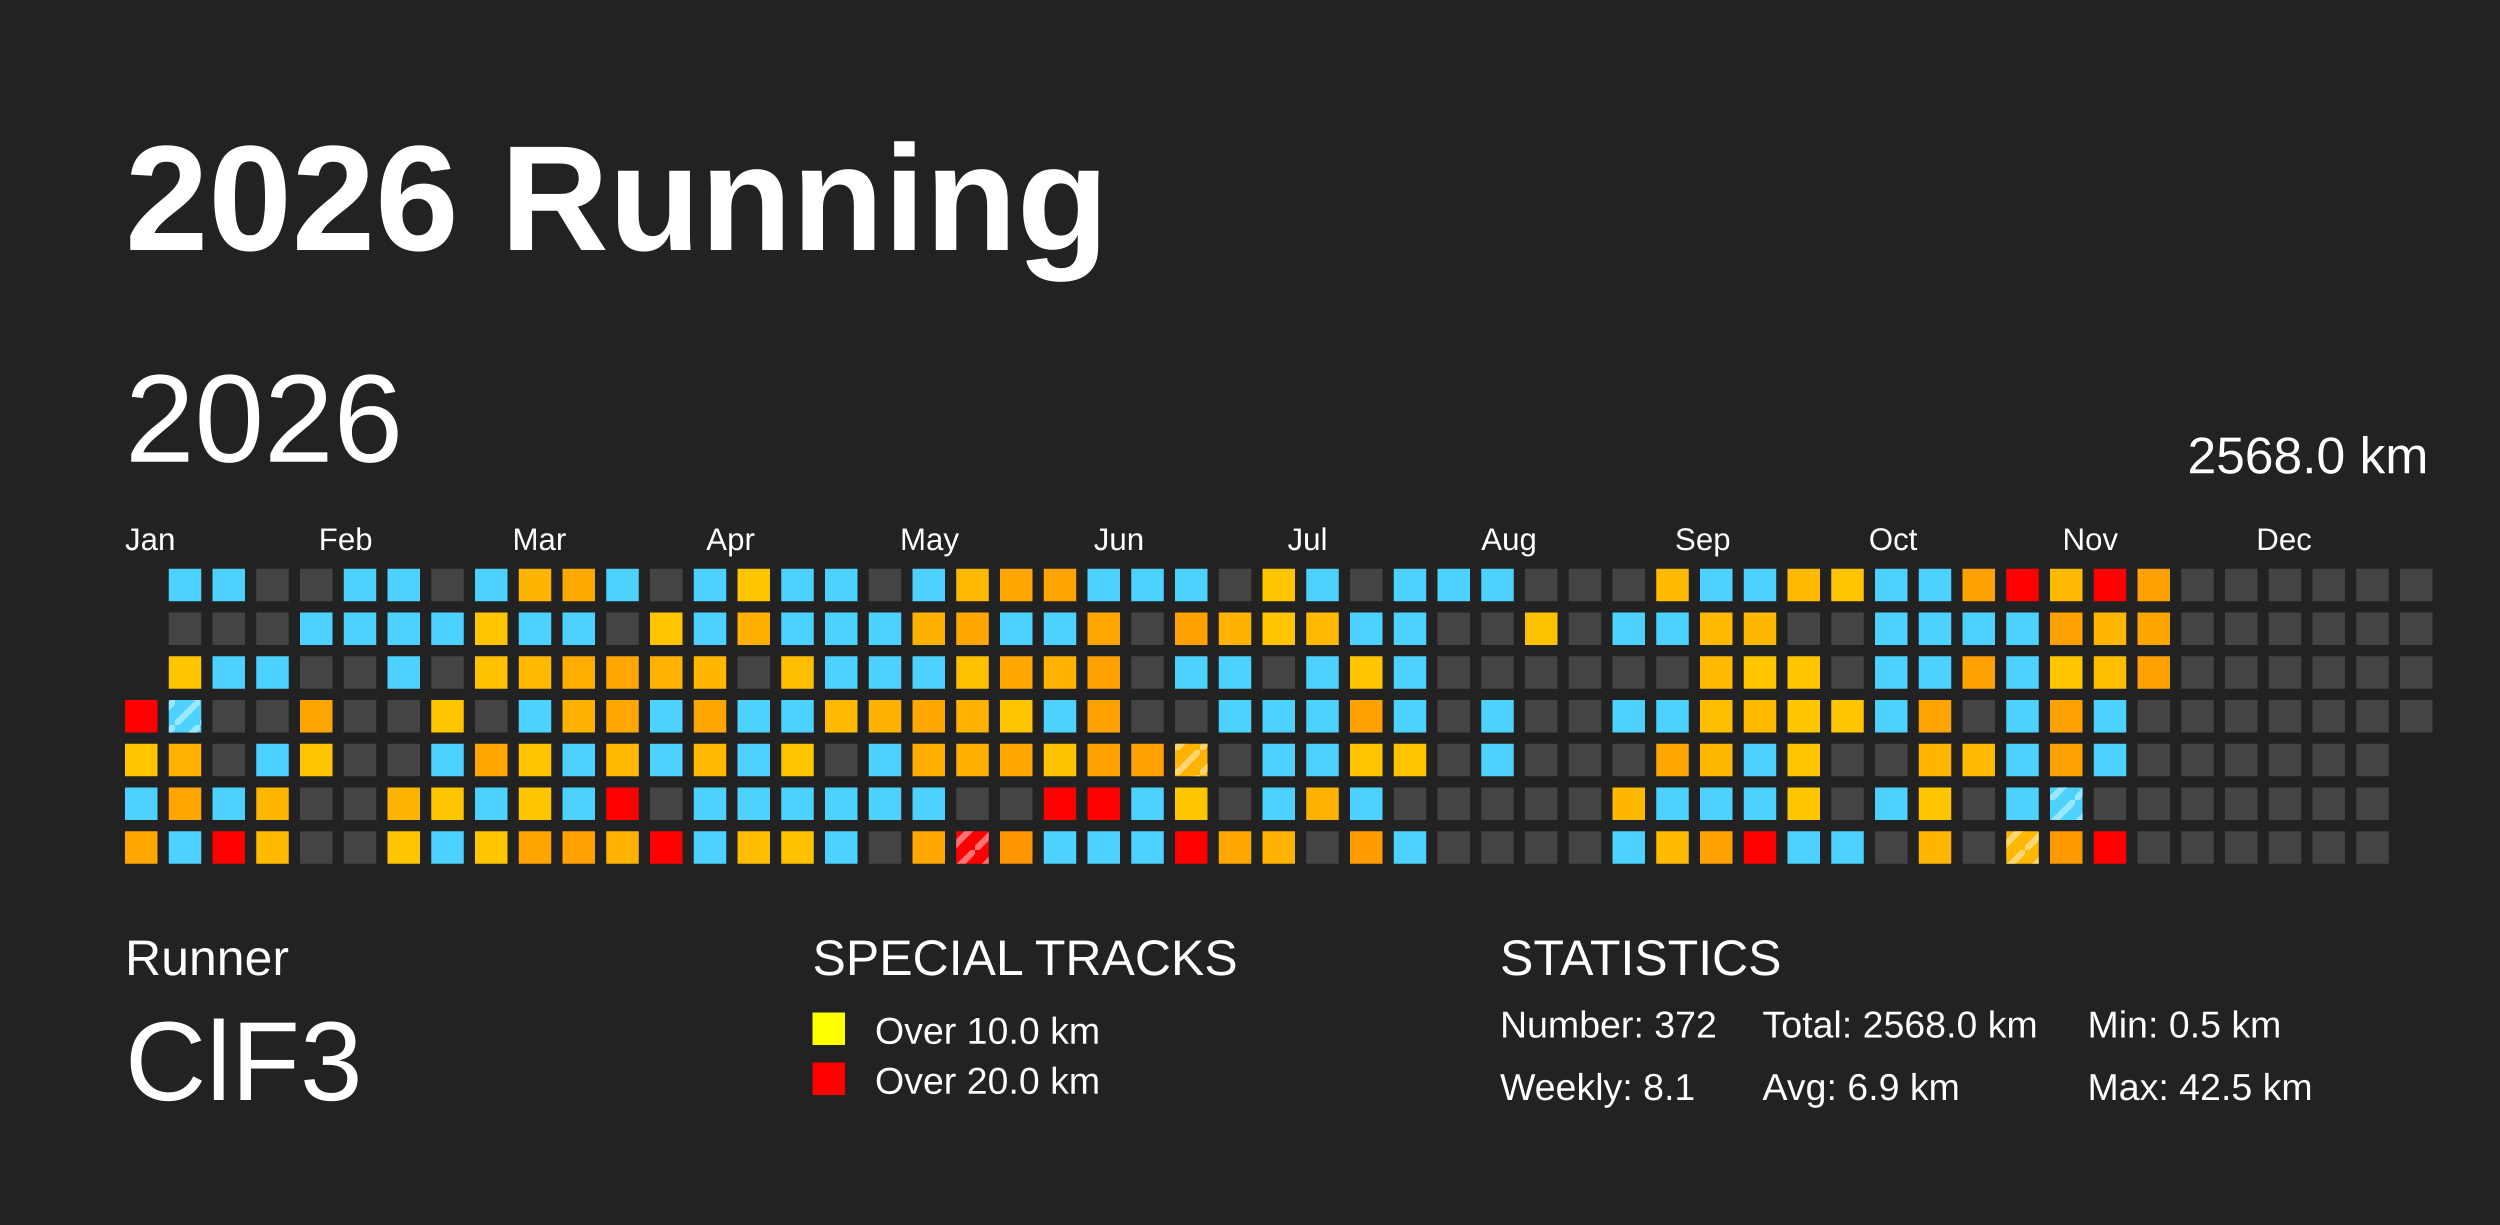
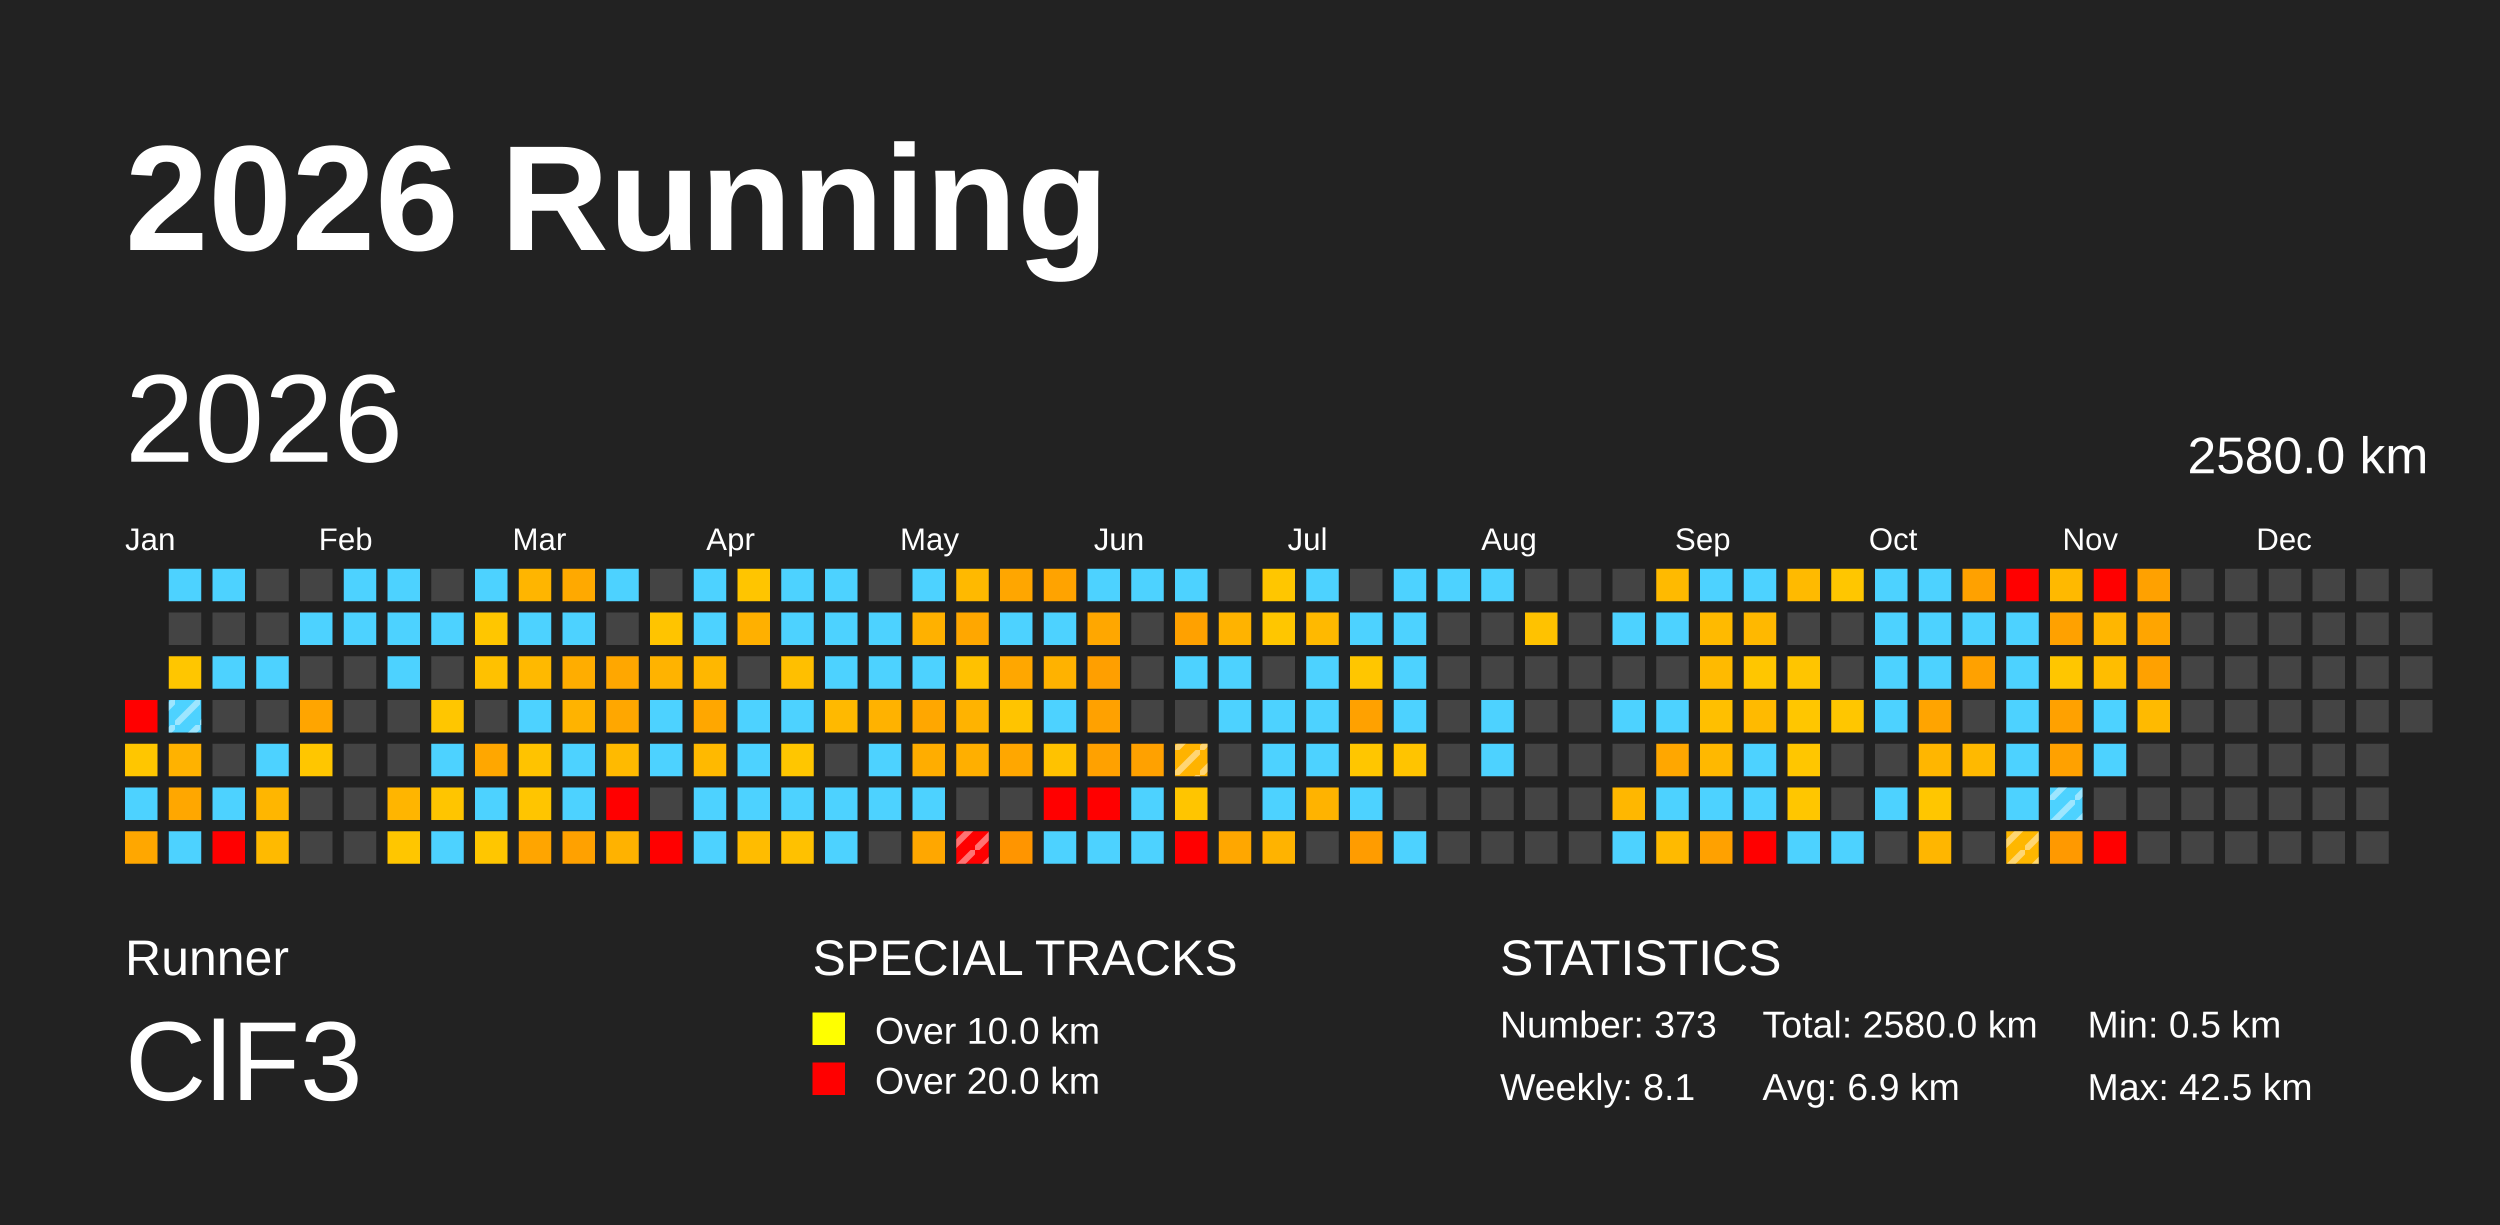
<svg xmlns="http://www.w3.org/2000/svg" baseProfile="full" height="98mm" version="1.1" viewBox="0,0,200,98" width="200mm">
  <defs>
    <pattern height="2" id="indoor-stripe" patternUnits="userSpaceOnUse" width="2">
      <line stroke="white" stroke-opacity="0.45" stroke-width="0.5" x1="0" x2="2" y1="2" y2="0" />
    </pattern>
  </defs>
  <rect fill="#222222" height="98" width="200" x="0" y="0" />
  <text fill="#FFFFFF" style="font-size:12px; font-family:Arial; font-weight:bold;" x="10" y="20">2026 Running</text>
  <text fill="#FFFFFF" style="font-size:4px; font-family:Arial" x="10" y="78">Runner</text>
  <text fill="#FFFFFF" style="font-size:9px; font-family:Arial" x="10" y="88">ClF3</text>
  <text fill="#FFFFFF" style="font-size:4px; font-family:Arial" x="65" y="78">SPECIAL TRACKS</text>
  <rect fill="yellow" height="2.6" width="2.6" x="65" y="81" />
  <text fill="#FFFFFF" style="font-size:3px; font-family:Arial" x="70" y="83.5">Over 10.0 km</text>
  <rect fill="red" height="2.6" width="2.6" x="65" y="85" />
  <text fill="#FFFFFF" style="font-size:3px; font-family:Arial" x="70" y="87.5">Over 20.0 km</text>
  <text fill="#FFFFFF" style="font-size:4px; font-family:Arial" x="120" y="78">STATISTICS</text>
-   <text fill="#FFFFFF" style="font-size:3px; font-family:Arial" x="120" y="83">Number: 372</text>
+   <text fill="#FFFFFF" style="font-size:3px; font-family:Arial" x="120" y="83">Number: 373</text>
  <text fill="#FFFFFF" style="font-size:3px; font-family:Arial" x="120" y="88">Weekly: 8.1</text>
-   <text fill="#FFFFFF" style="font-size:3px; font-family:Arial" x="141" y="83">Total: 2568.0 km</text>
+   <text fill="#FFFFFF" style="font-size:3px; font-family:Arial" x="141" y="83">Total: 2580.0 km</text>
  <text fill="#FFFFFF" style="font-size:3px; font-family:Arial" x="141" y="88">Avg: 6.9 km</text>
  <text fill="#FFFFFF" style="font-size:3px; font-family:Arial" x="167" y="83">Min: 0.5 km</text>
  <text fill="#FFFFFF" style="font-size:3px; font-family:Arial" x="167" y="88">Max: 42.5 km</text>
  <text dominant-baseline="hanging" fill="#FFFFFF" style="font-size:10.0px; font-family:Arial;" x="10" y="30">2026</text>
-   <text dominant-baseline="hanging" fill="#FFFFFF" style="font-size:4.125px; font-family:Arial;" x="175" y="35">2568.0 km</text>
+   <text dominant-baseline="hanging" fill="#FFFFFF" style="font-size:4.125px; font-family:Arial;" x="175" y="35">2580.0 km</text>
  <text fill="#FFFFFF" style="font-size:2.5px; font-family:Arial" x="10.0" y="44">Jan</text>
  <text fill="#FFFFFF" style="font-size:2.5px; font-family:Arial" x="25.5" y="44">Feb</text>
  <text fill="#FFFFFF" style="font-size:2.5px; font-family:Arial" x="41.0" y="44">Mar</text>
  <text fill="#FFFFFF" style="font-size:2.5px; font-family:Arial" x="56.5" y="44">Apr</text>
  <text fill="#FFFFFF" style="font-size:2.5px; font-family:Arial" x="72.0" y="44">May</text>
  <text fill="#FFFFFF" style="font-size:2.5px; font-family:Arial" x="87.5" y="44">Jun</text>
  <text fill="#FFFFFF" style="font-size:2.5px; font-family:Arial" x="103.0" y="44">Jul</text>
  <text fill="#FFFFFF" style="font-size:2.5px; font-family:Arial" x="118.5" y="44">Aug</text>
  <text fill="#FFFFFF" style="font-size:2.5px; font-family:Arial" x="134.0" y="44">Sep</text>
  <text fill="#FFFFFF" style="font-size:2.5px; font-family:Arial" x="149.5" y="44">Oct</text>
  <text fill="#FFFFFF" style="font-size:2.5px; font-family:Arial" x="165.0" y="44">Nov</text>
  <text fill="#FFFFFF" style="font-size:2.5px; font-family:Arial" x="180.5" y="44">Dec</text>
  <rect fill="red" height="2.6" width="2.6" x="10.0" y="56.0" />
  <rect fill="#ffc600" height="2.6" width="2.6" x="10.0" y="59.5" />
  <rect fill="#4dd2ff" height="2.6" width="2.6" x="10.0" y="63.0" />
  <rect fill="#ffa700" height="2.6" width="2.6" x="10.0" y="66.5" />
  <rect fill="#4dd2ff" height="2.6" width="2.6" x="13.5" y="45.5" />
  <rect fill="#444444" height="2.6" width="2.6" x="13.5" y="49.0" />
  <rect fill="#ffc600" height="2.6" width="2.6" x="13.5" y="52.5" />
  <rect fill="#4dd2ff" height="2.6" width="2.6" x="13.5" y="56.0" />
  <rect fill="url(#indoor-stripe)" height="2.6" style="pointer-events: none;" width="2.6" x="13.5" y="56.0" />
  <rect fill="#ffb200" height="2.6" width="2.6" x="13.5" y="59.5" />
  <rect fill="#ffa700" height="2.6" width="2.6" x="13.5" y="63.0" />
  <rect fill="#4dd2ff" height="2.6" width="2.6" x="13.5" y="66.5" />
  <rect fill="#4dd2ff" height="2.6" width="2.6" x="17.0" y="45.5" />
  <rect fill="#444444" height="2.6" width="2.6" x="17.0" y="49.0" />
  <rect fill="#4dd2ff" height="2.6" width="2.6" x="17.0" y="52.5" />
  <rect fill="#444444" height="2.6" width="2.6" x="17.0" y="56.0" />
  <rect fill="#444444" height="2.6" width="2.6" x="17.0" y="59.5" />
  <rect fill="#4dd2ff" height="2.6" width="2.6" x="17.0" y="63.0" />
  <rect fill="red" height="2.6" width="2.6" x="17.0" y="66.5" />
  <rect fill="#444444" height="2.6" width="2.6" x="20.5" y="45.5" />
  <rect fill="#444444" height="2.6" width="2.6" x="20.5" y="49.0" />
  <rect fill="#4dd2ff" height="2.6" width="2.6" x="20.5" y="52.5" />
  <rect fill="#444444" height="2.6" width="2.6" x="20.5" y="56.0" />
  <rect fill="#4dd2ff" height="2.6" width="2.6" x="20.5" y="59.5" />
  <rect fill="#ffb600" height="2.6" width="2.6" x="20.5" y="63.0" />
  <rect fill="#ffba00" height="2.6" width="2.6" x="20.5" y="66.5" />
  <rect fill="#444444" height="2.6" width="2.6" x="24.0" y="45.5" />
  <rect fill="#4dd2ff" height="2.6" width="2.6" x="24.0" y="49.0" />
  <rect fill="#444444" height="2.6" width="2.6" x="24.0" y="52.5" />
  <rect fill="#ffa500" height="2.6" width="2.6" x="24.0" y="56.0" />
  <rect fill="#ffc600" height="2.6" width="2.6" x="24.0" y="59.5" />
  <rect fill="#444444" height="2.6" width="2.6" x="24.0" y="63.0" />
  <rect fill="#444444" height="2.6" width="2.6" x="24.0" y="66.5" />
  <rect fill="#4dd2ff" height="2.6" width="2.6" x="27.5" y="45.5" />
  <rect fill="#4dd2ff" height="2.6" width="2.6" x="27.5" y="49.0" />
  <rect fill="#444444" height="2.6" width="2.6" x="27.5" y="52.5" />
  <rect fill="#444444" height="2.6" width="2.6" x="27.5" y="56.0" />
  <rect fill="#444444" height="2.6" width="2.6" x="27.5" y="59.5" />
  <rect fill="#444444" height="2.6" width="2.6" x="27.5" y="63.0" />
  <rect fill="#444444" height="2.6" width="2.6" x="27.5" y="66.5" />
  <rect fill="#4dd2ff" height="2.6" width="2.6" x="31.0" y="45.5" />
  <rect fill="#4dd2ff" height="2.6" width="2.6" x="31.0" y="49.0" />
  <rect fill="#4dd2ff" height="2.6" width="2.6" x="31.0" y="52.5" />
  <rect fill="#444444" height="2.6" width="2.6" x="31.0" y="56.0" />
  <rect fill="#444444" height="2.6" width="2.6" x="31.0" y="59.5" />
  <rect fill="#ffb500" height="2.6" width="2.6" x="31.0" y="63.0" />
  <rect fill="#ffc600" height="2.6" width="2.6" x="31.0" y="66.5" />
  <rect fill="#444444" height="2.6" width="2.6" x="34.5" y="45.5" />
  <rect fill="#4dd2ff" height="2.6" width="2.6" x="34.5" y="49.0" />
  <rect fill="#444444" height="2.6" width="2.6" x="34.5" y="52.5" />
  <rect fill="#ffc600" height="2.6" width="2.6" x="34.5" y="56.0" />
  <rect fill="#4dd2ff" height="2.6" width="2.6" x="34.5" y="59.5" />
  <rect fill="#ffc500" height="2.6" width="2.6" x="34.5" y="63.0" />
  <rect fill="#4dd2ff" height="2.6" width="2.6" x="34.5" y="66.5" />
  <rect fill="#4dd2ff" height="2.6" width="2.6" x="38.0" y="45.5" />
  <rect fill="#ffc600" height="2.6" width="2.6" x="38.0" y="49.0" />
  <rect fill="#ffc100" height="2.6" width="2.6" x="38.0" y="52.5" />
  <rect fill="#444444" height="2.6" width="2.6" x="38.0" y="56.0" />
  <rect fill="#ffa700" height="2.6" width="2.6" x="38.0" y="59.5" />
  <rect fill="#4dd2ff" height="2.6" width="2.6" x="38.0" y="63.0" />
  <rect fill="#ffc600" height="2.6" width="2.6" x="38.0" y="66.5" />
  <rect fill="#ffb500" height="2.6" width="2.6" x="41.5" y="45.5" />
  <rect fill="#4dd2ff" height="2.6" width="2.6" x="41.5" y="49.0" />
  <rect fill="#ffb900" height="2.6" width="2.6" x="41.5" y="52.5" />
  <rect fill="#4dd2ff" height="2.6" width="2.6" x="41.5" y="56.0" />
  <rect fill="#ffc300" height="2.6" width="2.6" x="41.5" y="59.5" />
  <rect fill="#ffc500" height="2.6" width="2.6" x="41.5" y="63.0" />
  <rect fill="#ffa500" height="2.6" width="2.6" x="41.5" y="66.5" />
  <rect fill="#ffa900" height="2.6" width="2.6" x="45.0" y="45.5" />
  <rect fill="#4dd2ff" height="2.6" width="2.6" x="45.0" y="49.0" />
  <rect fill="#ffad00" height="2.6" width="2.6" x="45.0" y="52.5" />
  <rect fill="#ffb300" height="2.6" width="2.6" x="45.0" y="56.0" />
  <rect fill="#4dd2ff" height="2.6" width="2.6" x="45.0" y="59.5" />
  <rect fill="#4dd2ff" height="2.6" width="2.6" x="45.0" y="63.0" />
  <rect fill="#ffa100" height="2.6" width="2.6" x="45.0" y="66.5" />
  <rect fill="#4dd2ff" height="2.6" width="2.6" x="48.5" y="45.5" />
  <rect fill="#444444" height="2.6" width="2.6" x="48.5" y="49.0" />
  <rect fill="#ffa700" height="2.6" width="2.6" x="48.5" y="52.5" />
  <rect fill="#ffa700" height="2.6" width="2.6" x="48.5" y="56.0" />
  <rect fill="#ffba00" height="2.6" width="2.6" x="48.5" y="59.5" />
  <rect fill="red" height="2.6" width="2.6" x="48.5" y="63.0" />
  <rect fill="#ffb200" height="2.6" width="2.6" x="48.5" y="66.5" />
  <rect fill="#444444" height="2.6" width="2.6" x="52.0" y="45.5" />
  <rect fill="#ffc400" height="2.6" width="2.6" x="52.0" y="49.0" />
  <rect fill="#ffb300" height="2.6" width="2.6" x="52.0" y="52.5" />
  <rect fill="#4dd2ff" height="2.6" width="2.6" x="52.0" y="56.0" />
  <rect fill="#4dd2ff" height="2.6" width="2.6" x="52.0" y="59.5" />
  <rect fill="#444444" height="2.6" width="2.6" x="52.0" y="63.0" />
  <rect fill="red" height="2.6" width="2.6" x="52.0" y="66.5" />
  <rect fill="#4dd2ff" height="2.6" width="2.6" x="55.5" y="45.5" />
  <rect fill="#4dd2ff" height="2.6" width="2.6" x="55.5" y="49.0" />
  <rect fill="#ffb700" height="2.6" width="2.6" x="55.5" y="52.5" />
  <rect fill="#ffa700" height="2.6" width="2.6" x="55.5" y="56.0" />
  <rect fill="#ffb900" height="2.6" width="2.6" x="55.5" y="59.5" />
  <rect fill="#4dd2ff" height="2.6" width="2.6" x="55.5" y="63.0" />
  <rect fill="#4dd2ff" height="2.6" width="2.6" x="55.5" y="66.5" />
  <rect fill="#ffc500" height="2.6" width="2.6" x="59.0" y="45.5" />
  <rect fill="#ffb000" height="2.6" width="2.6" x="59.0" y="49.0" />
  <rect fill="#444444" height="2.6" width="2.6" x="59.0" y="52.5" />
  <rect fill="#4dd2ff" height="2.6" width="2.6" x="59.0" y="56.0" />
  <rect fill="#4dd2ff" height="2.6" width="2.6" x="59.0" y="59.5" />
  <rect fill="#4dd2ff" height="2.6" width="2.6" x="59.0" y="63.0" />
  <rect fill="#ffbc00" height="2.6" width="2.6" x="59.0" y="66.5" />
  <rect fill="#4dd2ff" height="2.6" width="2.6" x="62.5" y="45.5" />
  <rect fill="#4dd2ff" height="2.6" width="2.6" x="62.5" y="49.0" />
  <rect fill="#ffbf00" height="2.6" width="2.6" x="62.5" y="52.5" />
  <rect fill="#4dd2ff" height="2.6" width="2.6" x="62.5" y="56.0" />
  <rect fill="#ffc600" height="2.6" width="2.6" x="62.5" y="59.5" />
  <rect fill="#4dd2ff" height="2.6" width="2.6" x="62.5" y="63.0" />
  <rect fill="#ffc100" height="2.6" width="2.6" x="62.5" y="66.5" />
  <rect fill="#4dd2ff" height="2.6" width="2.6" x="66.0" y="45.5" />
  <rect fill="#4dd2ff" height="2.6" width="2.6" x="66.0" y="49.0" />
  <rect fill="#4dd2ff" height="2.6" width="2.6" x="66.0" y="52.5" />
  <rect fill="#ffb900" height="2.6" width="2.6" x="66.0" y="56.0" />
  <rect fill="#444444" height="2.6" width="2.6" x="66.0" y="59.5" />
  <rect fill="#4dd2ff" height="2.6" width="2.6" x="66.0" y="63.0" />
  <rect fill="#4dd2ff" height="2.6" width="2.6" x="66.0" y="66.5" />
  <rect fill="#444444" height="2.6" width="2.6" x="69.5" y="45.5" />
  <rect fill="#4dd2ff" height="2.6" width="2.6" x="69.5" y="49.0" />
  <rect fill="#4dd2ff" height="2.6" width="2.6" x="69.5" y="52.5" />
  <rect fill="#ffb200" height="2.6" width="2.6" x="69.5" y="56.0" />
  <rect fill="#4dd2ff" height="2.6" width="2.6" x="69.5" y="59.5" />
  <rect fill="#4dd2ff" height="2.6" width="2.6" x="69.5" y="63.0" />
  <rect fill="#444444" height="2.6" width="2.6" x="69.5" y="66.5" />
  <rect fill="#4dd2ff" height="2.6" width="2.6" x="73.0" y="45.5" />
  <rect fill="#ffb100" height="2.6" width="2.6" x="73.0" y="49.0" />
  <rect fill="#4dd2ff" height="2.6" width="2.6" x="73.0" y="52.5" />
  <rect fill="#ffa700" height="2.6" width="2.6" x="73.0" y="56.0" />
  <rect fill="#ffad00" height="2.6" width="2.6" x="73.0" y="59.5" />
  <rect fill="#4dd2ff" height="2.6" width="2.6" x="73.0" y="63.0" />
  <rect fill="#ffa700" height="2.6" width="2.6" x="73.0" y="66.5" />
  <rect fill="#ffb900" height="2.6" width="2.6" x="76.5" y="45.5" />
  <rect fill="#ffa700" height="2.6" width="2.6" x="76.5" y="49.0" />
  <rect fill="#ffc100" height="2.6" width="2.6" x="76.5" y="52.5" />
  <rect fill="#ffb300" height="2.6" width="2.6" x="76.5" y="56.0" />
  <rect fill="#ffaf00" height="2.6" width="2.6" x="76.5" y="59.5" />
  <rect fill="#444444" height="2.6" width="2.6" x="76.5" y="63.0" />
  <rect fill="red" height="2.6" width="2.6" x="76.5" y="66.5" />
  <rect fill="url(#indoor-stripe)" height="2.6" style="pointer-events: none;" width="2.6" x="76.5" y="66.5" />
  <rect fill="#ffa600" height="2.6" width="2.6" x="80.0" y="45.5" />
  <rect fill="#4dd2ff" height="2.6" width="2.6" x="80.0" y="49.0" />
  <rect fill="#ffa700" height="2.6" width="2.6" x="80.0" y="52.5" />
  <rect fill="#ffc400" height="2.6" width="2.6" x="80.0" y="56.0" />
  <rect fill="#ffa700" height="2.6" width="2.6" x="80.0" y="59.5" />
  <rect fill="#444444" height="2.6" width="2.6" x="80.0" y="63.0" />
  <rect fill="#ff9500" height="2.6" width="2.6" x="80.0" y="66.5" />
  <rect fill="#ffa300" height="2.6" width="2.6" x="83.5" y="45.5" />
  <rect fill="#4dd2ff" height="2.6" width="2.6" x="83.5" y="49.0" />
  <rect fill="#ffb200" height="2.6" width="2.6" x="83.5" y="52.5" />
  <rect fill="#4dd2ff" height="2.6" width="2.6" x="83.5" y="56.0" />
  <rect fill="#ffc200" height="2.6" width="2.6" x="83.5" y="59.5" />
  <rect fill="red" height="2.6" width="2.6" x="83.5" y="63.0" />
  <rect fill="#4dd2ff" height="2.6" width="2.6" x="83.5" y="66.5" />
  <rect fill="#4dd2ff" height="2.6" width="2.6" x="87.0" y="45.5" />
  <rect fill="#ffa700" height="2.6" width="2.6" x="87.0" y="49.0" />
  <rect fill="#ff9f00" height="2.6" width="2.6" x="87.0" y="52.5" />
  <rect fill="#ffa100" height="2.6" width="2.6" x="87.0" y="56.0" />
  <rect fill="#ffa100" height="2.6" width="2.6" x="87.0" y="59.5" />
  <rect fill="red" height="2.6" width="2.6" x="87.0" y="63.0" />
  <rect fill="#4dd2ff" height="2.6" width="2.6" x="87.0" y="66.5" />
  <rect fill="#4dd2ff" height="2.6" width="2.6" x="90.5" y="45.5" />
  <rect fill="#444444" height="2.6" width="2.6" x="90.5" y="49.0" />
  <rect fill="#444444" height="2.6" width="2.6" x="90.5" y="52.5" />
  <rect fill="#444444" height="2.6" width="2.6" x="90.5" y="56.0" />
  <rect fill="#ffa100" height="2.6" width="2.6" x="90.5" y="59.5" />
  <rect fill="#4dd2ff" height="2.6" width="2.6" x="90.5" y="63.0" />
  <rect fill="#4dd2ff" height="2.6" width="2.6" x="90.5" y="66.5" />
  <rect fill="#4dd2ff" height="2.6" width="2.6" x="94.0" y="45.5" />
  <rect fill="#ffa100" height="2.6" width="2.6" x="94.0" y="49.0" />
  <rect fill="#4dd2ff" height="2.6" width="2.6" x="94.0" y="52.5" />
  <rect fill="#444444" height="2.6" width="2.6" x="94.0" y="56.0" />
  <rect fill="#ffb300" height="2.6" width="2.6" x="94.0" y="59.5" />
  <rect fill="url(#indoor-stripe)" height="2.6" style="pointer-events: none;" width="2.6" x="94.0" y="59.5" />
  <rect fill="#ffc500" height="2.6" width="2.6" x="94.0" y="63.0" />
  <rect fill="red" height="2.6" width="2.6" x="94.0" y="66.5" />
  <rect fill="#444444" height="2.6" width="2.6" x="97.5" y="45.5" />
  <rect fill="#ffb300" height="2.6" width="2.6" x="97.5" y="49.0" />
  <rect fill="#4dd2ff" height="2.6" width="2.6" x="97.5" y="52.5" />
  <rect fill="#4dd2ff" height="2.6" width="2.6" x="97.5" y="56.0" />
  <rect fill="#444444" height="2.6" width="2.6" x="97.5" y="59.5" />
  <rect fill="#444444" height="2.6" width="2.6" x="97.5" y="63.0" />
  <rect fill="#ffa700" height="2.6" width="2.6" x="97.5" y="66.5" />
  <rect fill="#ffc600" height="2.6" width="2.6" x="101.0" y="45.5" />
  <rect fill="#ffc600" height="2.6" width="2.6" x="101.0" y="49.0" />
  <rect fill="#444444" height="2.6" width="2.6" x="101.0" y="52.5" />
  <rect fill="#4dd2ff" height="2.6" width="2.6" x="101.0" y="56.0" />
  <rect fill="#4dd2ff" height="2.6" width="2.6" x="101.0" y="59.5" />
  <rect fill="#4dd2ff" height="2.6" width="2.6" x="101.0" y="63.0" />
  <rect fill="#ffb300" height="2.6" width="2.6" x="101.0" y="66.5" />
  <rect fill="#4dd2ff" height="2.6" width="2.6" x="104.5" y="45.5" />
  <rect fill="#ffb900" height="2.6" width="2.6" x="104.5" y="49.0" />
  <rect fill="#4dd2ff" height="2.6" width="2.6" x="104.5" y="52.5" />
  <rect fill="#4dd2ff" height="2.6" width="2.6" x="104.5" y="56.0" />
  <rect fill="#4dd2ff" height="2.6" width="2.6" x="104.5" y="59.5" />
  <rect fill="#ffb300" height="2.6" width="2.6" x="104.5" y="63.0" />
  <rect fill="#444444" height="2.6" width="2.6" x="104.5" y="66.5" />
  <rect fill="#444444" height="2.6" width="2.6" x="108.0" y="45.5" />
  <rect fill="#4dd2ff" height="2.6" width="2.6" x="108.0" y="49.0" />
  <rect fill="#ffc600" height="2.6" width="2.6" x="108.0" y="52.5" />
  <rect fill="#ffa100" height="2.6" width="2.6" x="108.0" y="56.0" />
  <rect fill="#ffc600" height="2.6" width="2.6" x="108.0" y="59.5" />
  <rect fill="#4dd2ff" height="2.6" width="2.6" x="108.0" y="63.0" />
  <rect fill="#ff9c00" height="2.6" width="2.6" x="108.0" y="66.5" />
  <rect fill="#4dd2ff" height="2.6" width="2.6" x="111.5" y="45.5" />
  <rect fill="#4dd2ff" height="2.6" width="2.6" x="111.5" y="49.0" />
  <rect fill="#4dd2ff" height="2.6" width="2.6" x="111.5" y="52.5" />
  <rect fill="#4dd2ff" height="2.6" width="2.6" x="111.5" y="56.0" />
  <rect fill="#ffc400" height="2.6" width="2.6" x="111.5" y="59.5" />
  <rect fill="#444444" height="2.6" width="2.6" x="111.5" y="63.0" />
  <rect fill="#4dd2ff" height="2.6" width="2.6" x="111.5" y="66.5" />
  <rect fill="#4dd2ff" height="2.6" width="2.6" x="115.0" y="45.5" />
  <rect fill="#444444" height="2.6" width="2.6" x="115.0" y="49.0" />
  <rect fill="#444444" height="2.6" width="2.6" x="115.0" y="52.5" />
  <rect fill="#444444" height="2.6" width="2.6" x="115.0" y="56.0" />
  <rect fill="#444444" height="2.6" width="2.6" x="115.0" y="59.5" />
  <rect fill="#444444" height="2.6" width="2.6" x="115.0" y="63.0" />
  <rect fill="#444444" height="2.6" width="2.6" x="115.0" y="66.5" />
  <rect fill="#4dd2ff" height="2.6" width="2.6" x="118.5" y="45.5" />
  <rect fill="#444444" height="2.6" width="2.6" x="118.5" y="49.0" />
  <rect fill="#444444" height="2.6" width="2.6" x="118.5" y="52.5" />
  <rect fill="#4dd2ff" height="2.6" width="2.6" x="118.5" y="56.0" />
  <rect fill="#4dd2ff" height="2.6" width="2.6" x="118.5" y="59.5" />
  <rect fill="#444444" height="2.6" width="2.6" x="118.5" y="63.0" />
  <rect fill="#444444" height="2.6" width="2.6" x="118.5" y="66.5" />
  <rect fill="#444444" height="2.6" width="2.6" x="122.0" y="45.5" />
  <rect fill="#ffc200" height="2.6" width="2.6" x="122.0" y="49.0" />
  <rect fill="#444444" height="2.6" width="2.6" x="122.0" y="52.5" />
  <rect fill="#444444" height="2.6" width="2.6" x="122.0" y="56.0" />
  <rect fill="#444444" height="2.6" width="2.6" x="122.0" y="59.5" />
  <rect fill="#444444" height="2.6" width="2.6" x="122.0" y="63.0" />
  <rect fill="#444444" height="2.6" width="2.6" x="122.0" y="66.5" />
  <rect fill="#444444" height="2.6" width="2.6" x="125.5" y="45.5" />
  <rect fill="#444444" height="2.6" width="2.6" x="125.5" y="49.0" />
  <rect fill="#444444" height="2.6" width="2.6" x="125.5" y="52.5" />
  <rect fill="#444444" height="2.6" width="2.6" x="125.5" y="56.0" />
  <rect fill="#444444" height="2.6" width="2.6" x="125.5" y="59.5" />
  <rect fill="#444444" height="2.6" width="2.6" x="125.5" y="63.0" />
  <rect fill="#444444" height="2.6" width="2.6" x="125.5" y="66.5" />
  <rect fill="#444444" height="2.6" width="2.6" x="129.0" y="45.5" />
  <rect fill="#4dd2ff" height="2.6" width="2.6" x="129.0" y="49.0" />
  <rect fill="#444444" height="2.6" width="2.6" x="129.0" y="52.5" />
  <rect fill="#4dd2ff" height="2.6" width="2.6" x="129.0" y="56.0" />
  <rect fill="#444444" height="2.6" width="2.6" x="129.0" y="59.5" />
  <rect fill="#ffb700" height="2.6" width="2.6" x="129.0" y="63.0" />
  <rect fill="#4dd2ff" height="2.6" width="2.6" x="129.0" y="66.5" />
  <rect fill="#ffba00" height="2.6" width="2.6" x="132.5" y="45.5" />
  <rect fill="#4dd2ff" height="2.6" width="2.6" x="132.5" y="49.0" />
  <rect fill="#444444" height="2.6" width="2.6" x="132.5" y="52.5" />
  <rect fill="#4dd2ff" height="2.6" width="2.6" x="132.5" y="56.0" />
  <rect fill="#ffa700" height="2.6" width="2.6" x="132.5" y="59.5" />
  <rect fill="#4dd2ff" height="2.6" width="2.6" x="132.5" y="63.0" />
  <rect fill="#ffba00" height="2.6" width="2.6" x="132.5" y="66.5" />
  <rect fill="#4dd2ff" height="2.6" width="2.6" x="136.0" y="45.5" />
  <rect fill="#ffba00" height="2.6" width="2.6" x="136.0" y="49.0" />
  <rect fill="#ffba00" height="2.6" width="2.6" x="136.0" y="52.5" />
  <rect fill="#ffbf00" height="2.6" width="2.6" x="136.0" y="56.0" />
  <rect fill="#ffb800" height="2.6" width="2.6" x="136.0" y="59.5" />
  <rect fill="#4dd2ff" height="2.6" width="2.6" x="136.0" y="63.0" />
  <rect fill="#ffa100" height="2.6" width="2.6" x="136.0" y="66.5" />
  <rect fill="#4dd2ff" height="2.6" width="2.6" x="139.5" y="45.5" />
  <rect fill="#ffb800" height="2.6" width="2.6" x="139.5" y="49.0" />
  <rect fill="#ffc600" height="2.6" width="2.6" x="139.5" y="52.5" />
  <rect fill="#ffba00" height="2.6" width="2.6" x="139.5" y="56.0" />
  <rect fill="#4dd2ff" height="2.6" width="2.6" x="139.5" y="59.5" />
  <rect fill="#4dd2ff" height="2.6" width="2.6" x="139.5" y="63.0" />
  <rect fill="red" height="2.6" width="2.6" x="139.5" y="66.5" />
  <rect fill="#ffba00" height="2.6" width="2.6" x="143.0" y="45.5" />
  <rect fill="#444444" height="2.6" width="2.6" x="143.0" y="49.0" />
  <rect fill="#ffc500" height="2.6" width="2.6" x="143.0" y="52.5" />
  <rect fill="#ffc600" height="2.6" width="2.6" x="143.0" y="56.0" />
  <rect fill="#ffc600" height="2.6" width="2.6" x="143.0" y="59.5" />
  <rect fill="#ffc600" height="2.6" width="2.6" x="143.0" y="63.0" />
  <rect fill="#4dd2ff" height="2.6" width="2.6" x="143.0" y="66.5" />
  <rect fill="#ffc600" height="2.6" width="2.6" x="146.5" y="45.5" />
  <rect fill="#444444" height="2.6" width="2.6" x="146.5" y="49.0" />
  <rect fill="#444444" height="2.6" width="2.6" x="146.5" y="52.5" />
  <rect fill="#ffc600" height="2.6" width="2.6" x="146.5" y="56.0" />
  <rect fill="#444444" height="2.6" width="2.6" x="146.5" y="59.5" />
  <rect fill="#444444" height="2.6" width="2.6" x="146.5" y="63.0" />
  <rect fill="#4dd2ff" height="2.6" width="2.6" x="146.5" y="66.5" />
  <rect fill="#4dd2ff" height="2.6" width="2.6" x="150.0" y="45.5" />
  <rect fill="#4dd2ff" height="2.6" width="2.6" x="150.0" y="49.0" />
  <rect fill="#4dd2ff" height="2.6" width="2.6" x="150.0" y="52.5" />
  <rect fill="#4dd2ff" height="2.6" width="2.6" x="150.0" y="56.0" />
  <rect fill="#444444" height="2.6" width="2.6" x="150.0" y="59.5" />
  <rect fill="#4dd2ff" height="2.6" width="2.6" x="150.0" y="63.0" />
  <rect fill="#444444" height="2.6" width="2.6" x="150.0" y="66.5" />
  <rect fill="#4dd2ff" height="2.6" width="2.6" x="153.5" y="45.5" />
  <rect fill="#4dd2ff" height="2.6" width="2.6" x="153.5" y="49.0" />
  <rect fill="#4dd2ff" height="2.6" width="2.6" x="153.5" y="52.5" />
  <rect fill="#ffa400" height="2.6" width="2.6" x="153.5" y="56.0" />
  <rect fill="#ffb600" height="2.6" width="2.6" x="153.5" y="59.5" />
  <rect fill="#ffc600" height="2.6" width="2.6" x="153.5" y="63.0" />
  <rect fill="#ffb600" height="2.6" width="2.6" x="153.5" y="66.5" />
  <rect fill="#ffa100" height="2.6" width="2.6" x="157.0" y="45.5" />
  <rect fill="#4dd2ff" height="2.6" width="2.6" x="157.0" y="49.0" />
  <rect fill="#ffa100" height="2.6" width="2.6" x="157.0" y="52.5" />
  <rect fill="#444444" height="2.6" width="2.6" x="157.0" y="56.0" />
  <rect fill="#ffb900" height="2.6" width="2.6" x="157.0" y="59.5" />
  <rect fill="#444444" height="2.6" width="2.6" x="157.0" y="63.0" />
  <rect fill="#444444" height="2.6" width="2.6" x="157.0" y="66.5" />
  <rect fill="red" height="2.6" width="2.6" x="160.5" y="45.5" />
  <rect fill="#4dd2ff" height="2.6" width="2.6" x="160.5" y="49.0" />
  <rect fill="#4dd2ff" height="2.6" width="2.6" x="160.5" y="52.5" />
  <rect fill="#4dd2ff" height="2.6" width="2.6" x="160.5" y="56.0" />
  <rect fill="#4dd2ff" height="2.6" width="2.6" x="160.5" y="59.5" />
  <rect fill="#4dd2ff" height="2.6" width="2.6" x="160.5" y="63.0" />
  <rect fill="#ffb700" height="2.6" width="2.6" x="160.5" y="66.5" />
  <rect fill="url(#indoor-stripe)" height="2.6" style="pointer-events: none;" width="2.6" x="160.5" y="66.5" />
  <rect fill="#ffb900" height="2.6" width="2.6" x="164.0" y="45.5" />
  <rect fill="#ffa100" height="2.6" width="2.6" x="164.0" y="49.0" />
  <rect fill="#ffc600" height="2.6" width="2.6" x="164.0" y="52.5" />
  <rect fill="#ffa100" height="2.6" width="2.6" x="164.0" y="56.0" />
  <rect fill="#ffa100" height="2.6" width="2.6" x="164.0" y="59.5" />
  <rect fill="#4dd2ff" height="2.6" width="2.6" x="164.0" y="63.0" />
  <rect fill="url(#indoor-stripe)" height="2.6" style="pointer-events: none;" width="2.6" x="164.0" y="63.0" />
  <rect fill="#ff9900" height="2.6" width="2.6" x="164.0" y="66.5" />
  <rect fill="red" height="2.6" width="2.6" x="167.5" y="45.5" />
  <rect fill="#ffb600" height="2.6" width="2.6" x="167.5" y="49.0" />
  <rect fill="#ffbd00" height="2.6" width="2.6" x="167.5" y="52.5" />
  <rect fill="#4dd2ff" height="2.6" width="2.6" x="167.5" y="56.0" />
  <rect fill="#4dd2ff" height="2.6" width="2.6" x="167.5" y="59.5" />
  <rect fill="#444444" height="2.6" width="2.6" x="167.5" y="63.0" />
  <rect fill="red" height="2.6" width="2.6" x="167.5" y="66.5" />
  <rect fill="#ffa100" height="2.6" width="2.6" x="171.0" y="45.5" />
  <rect fill="#ffa500" height="2.6" width="2.6" x="171.0" y="49.0" />
  <rect fill="#ffa100" height="2.6" width="2.6" x="171.0" y="52.5" />
-   <rect fill="#444444" height="2.6" width="2.6" x="171.0" y="56.0" />
+   <rect fill="#ffba00" height="2.6" width="2.6" x="171.0" y="56.0" />
  <rect fill="#444444" height="2.6" width="2.6" x="171.0" y="59.5" />
  <rect fill="#444444" height="2.6" width="2.6" x="171.0" y="63.0" />
  <rect fill="#444444" height="2.6" width="2.6" x="171.0" y="66.5" />
  <rect fill="#444444" height="2.6" width="2.6" x="174.5" y="45.5" />
  <rect fill="#444444" height="2.6" width="2.6" x="174.5" y="49.0" />
  <rect fill="#444444" height="2.6" width="2.6" x="174.5" y="52.5" />
  <rect fill="#444444" height="2.6" width="2.6" x="174.5" y="56.0" />
  <rect fill="#444444" height="2.6" width="2.6" x="174.5" y="59.5" />
  <rect fill="#444444" height="2.6" width="2.6" x="174.5" y="63.0" />
  <rect fill="#444444" height="2.6" width="2.6" x="174.5" y="66.5" />
  <rect fill="#444444" height="2.6" width="2.6" x="178.0" y="45.5" />
  <rect fill="#444444" height="2.6" width="2.6" x="178.0" y="49.0" />
  <rect fill="#444444" height="2.6" width="2.6" x="178.0" y="52.5" />
  <rect fill="#444444" height="2.6" width="2.6" x="178.0" y="56.0" />
  <rect fill="#444444" height="2.6" width="2.6" x="178.0" y="59.5" />
  <rect fill="#444444" height="2.6" width="2.6" x="178.0" y="63.0" />
  <rect fill="#444444" height="2.6" width="2.6" x="178.0" y="66.5" />
  <rect fill="#444444" height="2.6" width="2.6" x="181.5" y="45.5" />
  <rect fill="#444444" height="2.6" width="2.6" x="181.5" y="49.0" />
  <rect fill="#444444" height="2.6" width="2.6" x="181.5" y="52.5" />
  <rect fill="#444444" height="2.6" width="2.6" x="181.5" y="56.0" />
  <rect fill="#444444" height="2.6" width="2.6" x="181.5" y="59.5" />
  <rect fill="#444444" height="2.6" width="2.6" x="181.5" y="63.0" />
  <rect fill="#444444" height="2.6" width="2.6" x="181.5" y="66.5" />
  <rect fill="#444444" height="2.6" width="2.6" x="185.0" y="45.5" />
  <rect fill="#444444" height="2.6" width="2.6" x="185.0" y="49.0" />
  <rect fill="#444444" height="2.6" width="2.6" x="185.0" y="52.5" />
  <rect fill="#444444" height="2.6" width="2.6" x="185.0" y="56.0" />
  <rect fill="#444444" height="2.6" width="2.6" x="185.0" y="59.5" />
  <rect fill="#444444" height="2.6" width="2.6" x="185.0" y="63.0" />
  <rect fill="#444444" height="2.6" width="2.6" x="185.0" y="66.5" />
  <rect fill="#444444" height="2.6" width="2.6" x="188.5" y="45.5" />
  <rect fill="#444444" height="2.6" width="2.6" x="188.5" y="49.0" />
  <rect fill="#444444" height="2.6" width="2.6" x="188.5" y="52.5" />
  <rect fill="#444444" height="2.6" width="2.6" x="188.5" y="56.0" />
  <rect fill="#444444" height="2.6" width="2.6" x="188.5" y="59.5" />
  <rect fill="#444444" height="2.6" width="2.6" x="188.5" y="63.0" />
  <rect fill="#444444" height="2.6" width="2.6" x="188.5" y="66.5" />
  <rect fill="#444444" height="2.6" width="2.6" x="192.0" y="45.5" />
  <rect fill="#444444" height="2.6" width="2.6" x="192.0" y="49.0" />
  <rect fill="#444444" height="2.6" width="2.6" x="192.0" y="52.5" />
  <rect fill="#444444" height="2.6" width="2.6" x="192.0" y="56.0" />
</svg>
